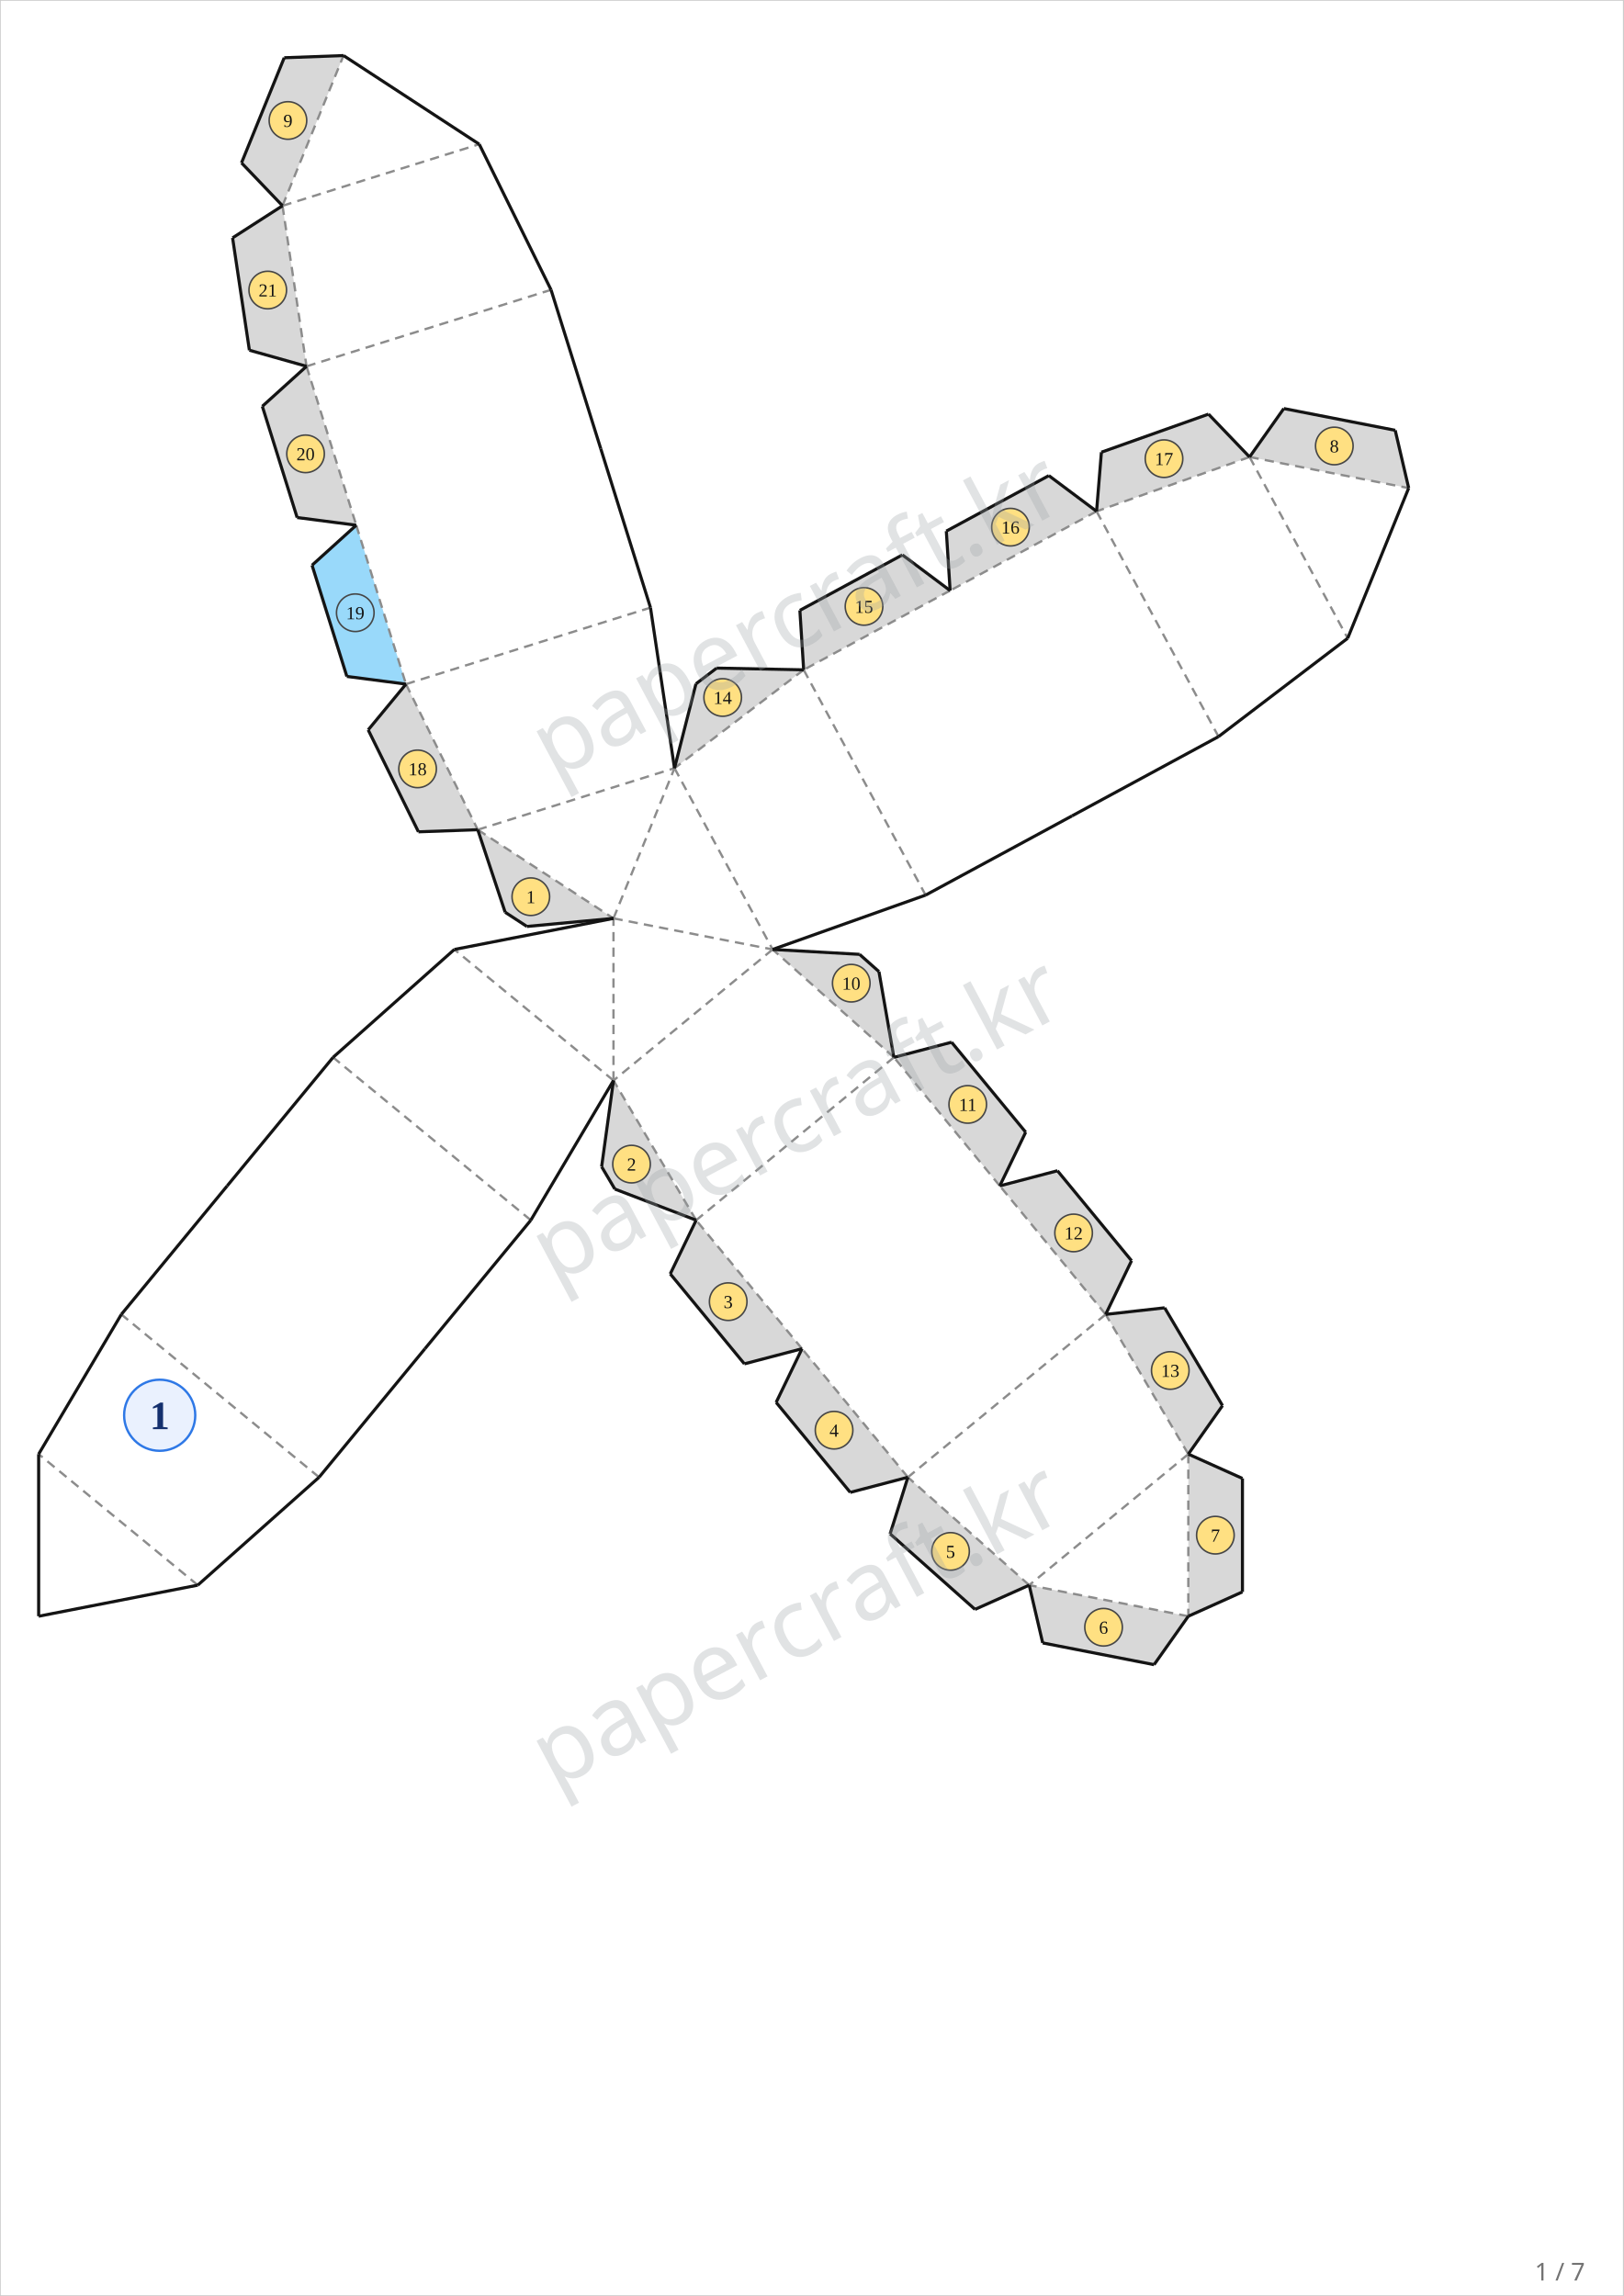
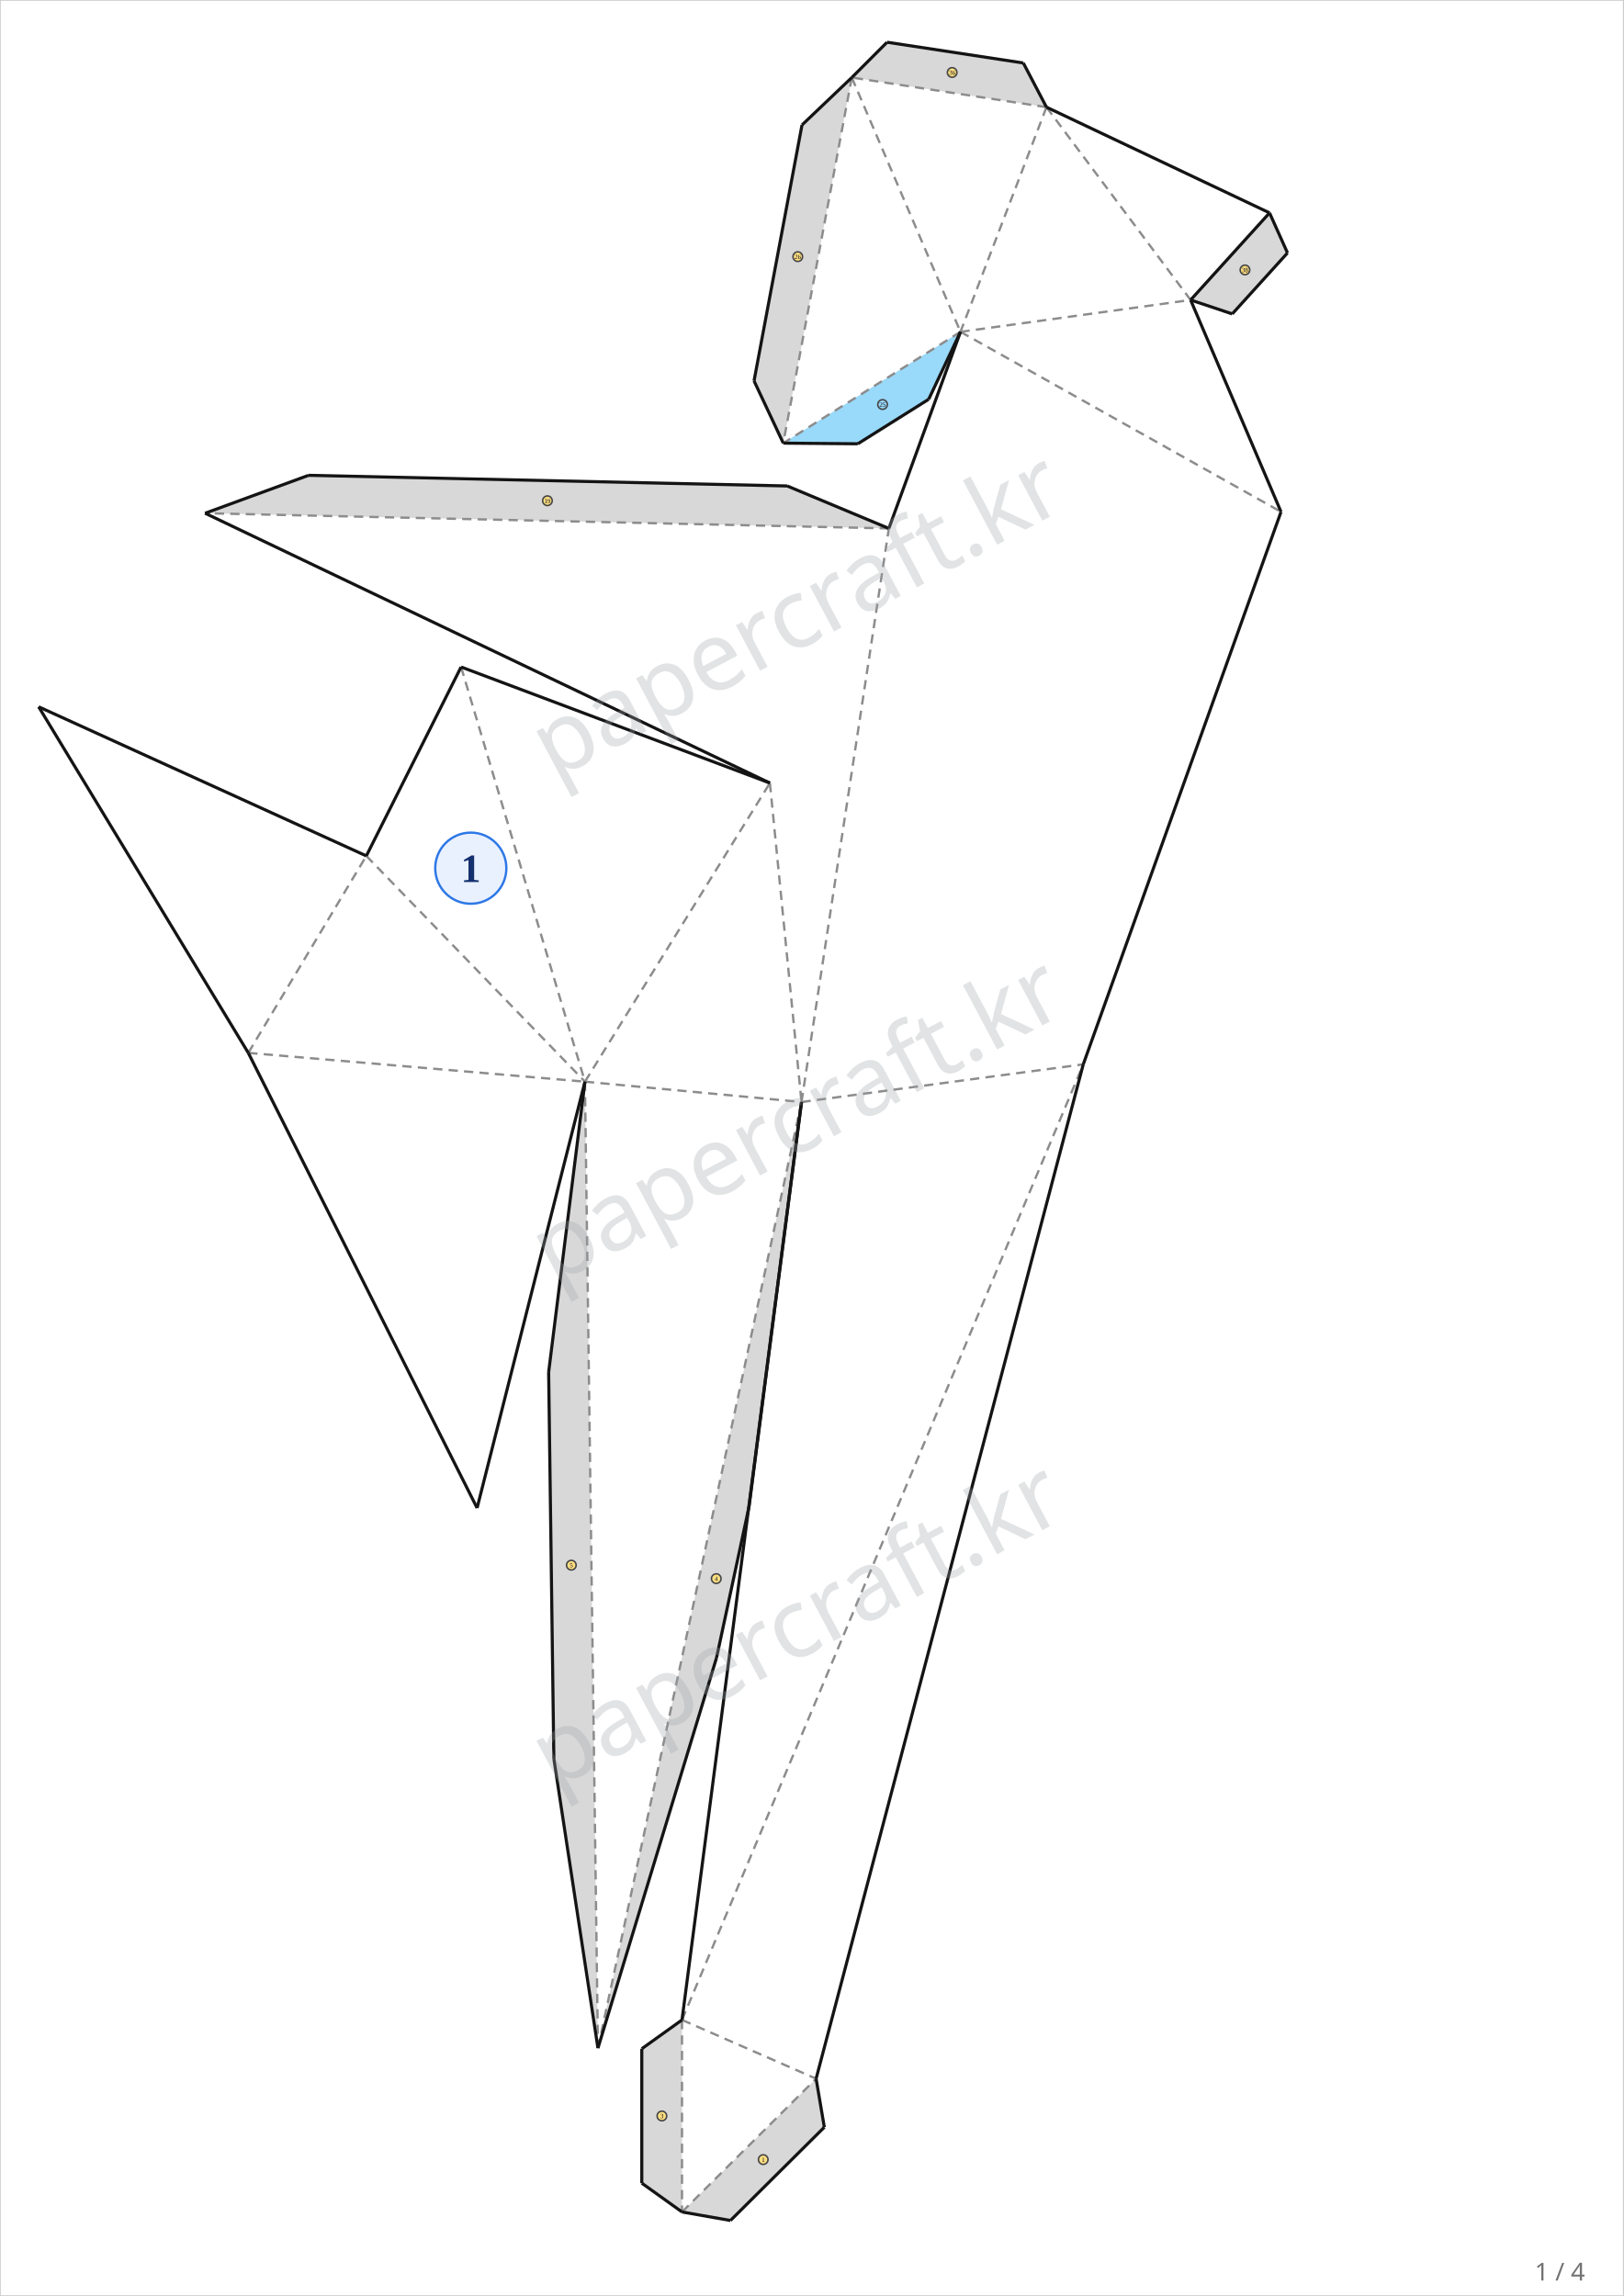
<svg xmlns="http://www.w3.org/2000/svg" width="210.00mm" height="297.00mm" viewBox="0 0 210.00 297.00">
  <rect x="0" y="0" width="210.00" height="297.00" fill="#ffffff" stroke="#cccccc" stroke-width="0.2" />
-   <polygon points="79.345,118.797 68.144,119.841 65.334,118.006 61.789,107.329" fill="rgb(216,216,216)" />
-   <polygon points="79.345,139.767 77.811,150.921 79.522,153.813 90.037,157.839" fill="rgb(216,216,216)" />
-   <polygon points="90.037,157.839 86.687,164.783 96.272,176.421 103.729,174.464" fill="rgb(216,216,216)" />
-   <polygon points="103.729,174.464 100.38,181.408 109.965,193.046 117.422,191.09" fill="rgb(216,216,216)" />
-   <polygon points="117.422,191.09 115.122,198.413 126.103,208.183 133.11,205.047" fill="rgb(216,216,216)" />
-   <polygon points="133.11,205.047 134.855,212.52 149.262,215.334 153.69,209.067" fill="rgb(216,216,216)" />
-   <polygon points="153.69,209.067 160.69,205.921 160.69,191.243 153.69,188.097" fill="rgb(216,216,216)" />
-   <polygon points="182.192,63.134 180.447,55.66 166.04,52.847 161.611,59.114" fill="rgb(216,216,216)" />
-   <polygon points="44.428,7.188 36.759,7.468 31.236,21.068 36.538,26.616" fill="rgb(216,216,216)" />
-   <polygon points="99.926,122.817 111.168,123.449 113.678,125.682 115.614,136.774" fill="rgb(216,216,216)" />
-   <polygon points="115.614,136.774 123.071,134.818 132.656,146.455 129.306,153.399" fill="rgb(216,216,216)" />
-   <polygon points="129.306,153.399 136.764,151.443 146.348,163.081 142.999,170.025" fill="rgb(216,216,216)" />
-   <polygon points="142.999,170.025 150.627,169.171 158.111,181.822 153.69,188.097" fill="rgb(216,216,216)" />
-   <polygon points="87.235,99.368 90.011,88.456 92.684,86.421 103.941,86.647" fill="rgb(216,216,216)" />
-   <polygon points="103.941,86.647 103.451,78.953 116.71,71.777 122.883,76.395" fill="rgb(216,216,216)" />
-   <polygon points="122.883,76.395 122.392,68.701 135.651,61.525 141.824,66.143" fill="rgb(216,216,216)" />
-   <polygon points="141.824,66.143 142.449,58.493 156.3,53.572 161.611,59.114" fill="rgb(216,216,216)" />
-   <polygon points="61.789,107.329 54.118,107.599 47.62,94.414 52.506,88.494" fill="rgb(216,216,216)" />
-   <polygon points="52.506,88.494 44.861,87.501 40.359,73.112 46.075,67.939" fill="rgb(216,216,216)" />
-   <polygon points="46.075,67.939 38.43,66.946 33.928,52.557 39.644,47.384" fill="rgb(216,216,216)" />
-   <polygon points="39.644,47.384 32.255,45.304 30.081,30.767 36.538,26.616" fill="rgb(216,216,216)" />
-   <polygon points="52.506,88.494 44.861,87.501 40.359,73.112 46.075,67.939" fill="#99d9fa" />
-   <line x1="79.345" y1="139.767" x2="79.345" y2="118.797" stroke="#8c8c8c" stroke-width="0.3" stroke-dasharray="1.2,0.8" />
-   <line x1="79.345" y1="118.797" x2="99.926" y2="122.817" stroke="#8c8c8c" stroke-width="0.3" stroke-dasharray="1.2,0.8" />
-   <line x1="79.345" y1="118.797" x2="87.235" y2="99.368" stroke="#8c8c8c" stroke-width="0.3" stroke-dasharray="1.2,0.8" />
-   <line x1="99.926" y1="122.817" x2="79.345" y2="139.767" stroke="#8c8c8c" stroke-width="0.3" stroke-dasharray="1.2,0.8" />
-   <line x1="79.345" y1="139.767" x2="58.764" y2="122.817" stroke="#8c8c8c" stroke-width="0.3" stroke-dasharray="1.2,0.8" />
-   <line x1="115.614" y1="136.774" x2="90.037" y2="157.839" stroke="#8c8c8c" stroke-width="0.3" stroke-dasharray="1.2,0.8" />
-   <line x1="68.654" y1="157.839" x2="43.077" y2="136.774" stroke="#8c8c8c" stroke-width="0.3" stroke-dasharray="1.2,0.8" />
-   <line x1="142.999" y1="170.025" x2="117.422" y2="191.09" stroke="#8c8c8c" stroke-width="0.3" stroke-dasharray="1.2,0.8" />
-   <line x1="41.269" y1="191.09" x2="15.692" y2="170.025" stroke="#8c8c8c" stroke-width="0.3" stroke-dasharray="1.2,0.8" />
-   <line x1="153.69" y1="188.097" x2="133.11" y2="205.047" stroke="#8c8c8c" stroke-width="0.3" stroke-dasharray="1.2,0.8" />
-   <line x1="25.581" y1="205.047" x2="5.0" y2="188.097" stroke="#8c8c8c" stroke-width="0.3" stroke-dasharray="1.2,0.8" />
-   <line x1="87.235" y1="99.368" x2="99.926" y2="122.817" stroke="#8c8c8c" stroke-width="0.3" stroke-dasharray="1.2,0.8" />
-   <line x1="103.941" y1="86.647" x2="119.713" y2="115.787" stroke="#8c8c8c" stroke-width="0.3" stroke-dasharray="1.2,0.8" />
-   <line x1="141.824" y1="66.143" x2="157.596" y2="95.284" stroke="#8c8c8c" stroke-width="0.3" stroke-dasharray="1.2,0.8" />
-   <line x1="161.611" y1="59.114" x2="174.302" y2="82.562" stroke="#8c8c8c" stroke-width="0.3" stroke-dasharray="1.2,0.8" />
-   <line x1="61.789" y1="107.329" x2="87.235" y2="99.368" stroke="#8c8c8c" stroke-width="0.3" stroke-dasharray="1.2,0.8" />
-   <line x1="52.506" y1="88.494" x2="84.129" y2="78.601" stroke="#8c8c8c" stroke-width="0.3" stroke-dasharray="1.2,0.8" />
-   <line x1="39.644" y1="47.383" x2="71.268" y2="37.49" stroke="#8c8c8c" stroke-width="0.3" stroke-dasharray="1.2,0.8" />
-   <line x1="36.538" y1="26.616" x2="61.984" y2="18.655" stroke="#8c8c8c" stroke-width="0.3" stroke-dasharray="1.2,0.8" />
-   <line x1="61.789" y1="107.329" x2="79.345" y2="118.797" stroke="#8c8c8c" stroke-width="0.3" stroke-dasharray="1.2,0.8" />
-   <line x1="90.037" y1="157.839" x2="79.345" y2="139.767" stroke="#8c8c8c" stroke-width="0.3" stroke-dasharray="1.2,0.8" />
-   <line x1="103.729" y1="174.464" x2="90.037" y2="157.839" stroke="#8c8c8c" stroke-width="0.3" stroke-dasharray="1.2,0.8" />
-   <line x1="117.422" y1="191.09" x2="103.729" y2="174.464" stroke="#8c8c8c" stroke-width="0.3" stroke-dasharray="1.2,0.8" />
-   <line x1="133.11" y1="205.047" x2="117.422" y2="191.09" stroke="#8c8c8c" stroke-width="0.3" stroke-dasharray="1.2,0.8" />
-   <line x1="153.69" y1="209.067" x2="133.11" y2="205.047" stroke="#8c8c8c" stroke-width="0.3" stroke-dasharray="1.2,0.8" />
-   <line x1="153.69" y1="188.097" x2="153.69" y2="209.067" stroke="#8c8c8c" stroke-width="0.3" stroke-dasharray="1.2,0.8" />
-   <line x1="161.611" y1="59.114" x2="182.192" y2="63.134" stroke="#8c8c8c" stroke-width="0.3" stroke-dasharray="1.2,0.8" />
-   <line x1="36.538" y1="26.616" x2="44.428" y2="7.188" stroke="#8c8c8c" stroke-width="0.3" stroke-dasharray="1.2,0.8" />
-   <line x1="115.614" y1="136.774" x2="99.926" y2="122.817" stroke="#8c8c8c" stroke-width="0.3" stroke-dasharray="1.2,0.8" />
-   <line x1="129.306" y1="153.399" x2="115.614" y2="136.774" stroke="#8c8c8c" stroke-width="0.3" stroke-dasharray="1.2,0.8" />
-   <line x1="142.999" y1="170.025" x2="129.306" y2="153.399" stroke="#8c8c8c" stroke-width="0.3" stroke-dasharray="1.2,0.8" />
-   <line x1="153.69" y1="188.097" x2="142.999" y2="170.025" stroke="#8c8c8c" stroke-width="0.3" stroke-dasharray="1.2,0.8" />
-   <line x1="103.941" y1="86.647" x2="87.235" y2="99.368" stroke="#8c8c8c" stroke-width="0.3" stroke-dasharray="1.2,0.8" />
-   <line x1="122.883" y1="76.395" x2="103.941" y2="86.647" stroke="#8c8c8c" stroke-width="0.3" stroke-dasharray="1.2,0.8" />
-   <line x1="141.824" y1="66.143" x2="122.883" y2="76.395" stroke="#8c8c8c" stroke-width="0.3" stroke-dasharray="1.2,0.8" />
-   <line x1="161.611" y1="59.114" x2="141.824" y2="66.143" stroke="#8c8c8c" stroke-width="0.3" stroke-dasharray="1.2,0.8" />
-   <line x1="52.506" y1="88.494" x2="61.789" y2="107.329" stroke="#8c8c8c" stroke-width="0.3" stroke-dasharray="1.2,0.8" />
-   <line x1="46.075" y1="67.939" x2="52.506" y2="88.494" stroke="#8c8c8c" stroke-width="0.3" stroke-dasharray="1.2,0.8" />
-   <line x1="39.644" y1="47.384" x2="46.075" y2="67.939" stroke="#8c8c8c" stroke-width="0.3" stroke-dasharray="1.2,0.8" />
-   <line x1="36.538" y1="26.616" x2="39.644" y2="47.384" stroke="#8c8c8c" stroke-width="0.3" stroke-dasharray="1.2,0.8" />
-   <line x1="58.764" y1="122.817" x2="79.345" y2="118.797" stroke="#141414" stroke-width="0.4" />
-   <line x1="79.345" y1="139.767" x2="68.654" y2="157.839" stroke="#141414" stroke-width="0.4" />
-   <line x1="68.654" y1="157.839" x2="54.961" y2="174.464" stroke="#141414" stroke-width="0.4" />
-   <line x1="54.961" y1="174.464" x2="41.269" y2="191.09" stroke="#141414" stroke-width="0.4" />
-   <line x1="41.269" y1="191.09" x2="25.581" y2="205.047" stroke="#141414" stroke-width="0.4" />
-   <line x1="25.581" y1="205.047" x2="5.0" y2="209.067" stroke="#141414" stroke-width="0.4" />
-   <line x1="182.192" y1="63.133" x2="174.302" y2="82.562" stroke="#141414" stroke-width="0.4" />
-   <line x1="44.428" y1="7.188" x2="61.984" y2="18.655" stroke="#141414" stroke-width="0.4" />
-   <line x1="5.0" y1="209.067" x2="5.0" y2="188.097" stroke="#141414" stroke-width="0.4" />
-   <line x1="119.713" y1="115.787" x2="99.926" y2="122.817" stroke="#141414" stroke-width="0.4" />
-   <line x1="138.655" y1="105.536" x2="119.713" y2="115.787" stroke="#141414" stroke-width="0.4" />
-   <line x1="157.596" y1="95.284" x2="138.655" y2="105.536" stroke="#141414" stroke-width="0.4" />
-   <line x1="174.302" y1="82.562" x2="157.596" y2="95.284" stroke="#141414" stroke-width="0.4" />
-   <line x1="84.129" y1="78.601" x2="87.235" y2="99.368" stroke="#141414" stroke-width="0.4" />
-   <line x1="77.699" y1="58.045" x2="84.129" y2="78.601" stroke="#141414" stroke-width="0.4" />
-   <line x1="71.268" y1="37.49" x2="77.699" y2="58.045" stroke="#141414" stroke-width="0.4" />
-   <line x1="61.984" y1="18.655" x2="71.268" y2="37.49" stroke="#141414" stroke-width="0.4" />
-   <line x1="43.077" y1="136.774" x2="58.764" y2="122.817" stroke="#141414" stroke-width="0.4" />
-   <line x1="29.384" y1="153.399" x2="43.077" y2="136.774" stroke="#141414" stroke-width="0.4" />
-   <line x1="15.692" y1="170.025" x2="29.384" y2="153.399" stroke="#141414" stroke-width="0.4" />
-   <line x1="5.0" y1="188.097" x2="15.692" y2="170.025" stroke="#141414" stroke-width="0.4" />
-   <line x1="79.345" y1="118.797" x2="68.144" y2="119.841" stroke="#141414" stroke-width="0.4" />
-   <line x1="68.144" y1="119.841" x2="65.334" y2="118.006" stroke="#141414" stroke-width="0.4" />
-   <line x1="65.334" y1="118.006" x2="61.789" y2="107.329" stroke="#141414" stroke-width="0.4" />
-   <line x1="79.345" y1="139.767" x2="77.811" y2="150.921" stroke="#141414" stroke-width="0.4" />
-   <line x1="77.811" y1="150.921" x2="79.522" y2="153.813" stroke="#141414" stroke-width="0.4" />
-   <line x1="79.522" y1="153.813" x2="90.037" y2="157.839" stroke="#141414" stroke-width="0.4" />
-   <line x1="90.037" y1="157.839" x2="86.687" y2="164.783" stroke="#141414" stroke-width="0.4" />
-   <line x1="86.687" y1="164.783" x2="96.272" y2="176.421" stroke="#141414" stroke-width="0.4" />
-   <line x1="96.272" y1="176.421" x2="103.729" y2="174.464" stroke="#141414" stroke-width="0.4" />
-   <line x1="103.729" y1="174.464" x2="100.38" y2="181.408" stroke="#141414" stroke-width="0.4" />
-   <line x1="100.38" y1="181.408" x2="109.965" y2="193.046" stroke="#141414" stroke-width="0.4" />
-   <line x1="109.965" y1="193.046" x2="117.422" y2="191.09" stroke="#141414" stroke-width="0.4" />
-   <line x1="117.422" y1="191.09" x2="115.122" y2="198.413" stroke="#141414" stroke-width="0.4" />
-   <line x1="115.122" y1="198.413" x2="126.103" y2="208.183" stroke="#141414" stroke-width="0.4" />
-   <line x1="126.103" y1="208.183" x2="133.11" y2="205.047" stroke="#141414" stroke-width="0.4" />
-   <line x1="133.11" y1="205.047" x2="134.855" y2="212.52" stroke="#141414" stroke-width="0.4" />
-   <line x1="134.855" y1="212.52" x2="149.262" y2="215.334" stroke="#141414" stroke-width="0.4" />
-   <line x1="149.262" y1="215.334" x2="153.69" y2="209.067" stroke="#141414" stroke-width="0.4" />
-   <line x1="153.69" y1="209.067" x2="160.69" y2="205.921" stroke="#141414" stroke-width="0.4" />
-   <line x1="160.69" y1="205.921" x2="160.69" y2="191.243" stroke="#141414" stroke-width="0.4" />
-   <line x1="160.69" y1="191.243" x2="153.69" y2="188.097" stroke="#141414" stroke-width="0.4" />
-   <line x1="182.192" y1="63.134" x2="180.447" y2="55.66" stroke="#141414" stroke-width="0.4" />
-   <line x1="180.447" y1="55.66" x2="166.04" y2="52.847" stroke="#141414" stroke-width="0.4" />
-   <line x1="166.04" y1="52.847" x2="161.611" y2="59.114" stroke="#141414" stroke-width="0.4" />
-   <line x1="44.428" y1="7.188" x2="36.759" y2="7.468" stroke="#141414" stroke-width="0.4" />
-   <line x1="36.759" y1="7.468" x2="31.236" y2="21.068" stroke="#141414" stroke-width="0.4" />
-   <line x1="31.236" y1="21.068" x2="36.538" y2="26.616" stroke="#141414" stroke-width="0.4" />
-   <line x1="99.926" y1="122.817" x2="111.168" y2="123.449" stroke="#141414" stroke-width="0.4" />
-   <line x1="111.168" y1="123.449" x2="113.678" y2="125.682" stroke="#141414" stroke-width="0.4" />
-   <line x1="113.678" y1="125.682" x2="115.614" y2="136.774" stroke="#141414" stroke-width="0.4" />
-   <line x1="115.614" y1="136.774" x2="123.071" y2="134.818" stroke="#141414" stroke-width="0.4" />
-   <line x1="123.071" y1="134.818" x2="132.656" y2="146.455" stroke="#141414" stroke-width="0.4" />
-   <line x1="132.656" y1="146.455" x2="129.306" y2="153.399" stroke="#141414" stroke-width="0.4" />
-   <line x1="129.306" y1="153.399" x2="136.764" y2="151.443" stroke="#141414" stroke-width="0.4" />
-   <line x1="136.764" y1="151.443" x2="146.348" y2="163.081" stroke="#141414" stroke-width="0.4" />
-   <line x1="146.348" y1="163.081" x2="142.999" y2="170.025" stroke="#141414" stroke-width="0.4" />
-   <line x1="142.999" y1="170.025" x2="150.627" y2="169.171" stroke="#141414" stroke-width="0.4" />
-   <line x1="150.627" y1="169.171" x2="158.111" y2="181.822" stroke="#141414" stroke-width="0.4" />
-   <line x1="158.111" y1="181.822" x2="153.69" y2="188.097" stroke="#141414" stroke-width="0.4" />
-   <line x1="87.235" y1="99.368" x2="90.011" y2="88.456" stroke="#141414" stroke-width="0.4" />
-   <line x1="90.011" y1="88.456" x2="92.684" y2="86.421" stroke="#141414" stroke-width="0.4" />
-   <line x1="92.684" y1="86.421" x2="103.941" y2="86.647" stroke="#141414" stroke-width="0.4" />
-   <line x1="103.941" y1="86.647" x2="103.451" y2="78.953" stroke="#141414" stroke-width="0.4" />
-   <line x1="103.451" y1="78.953" x2="116.71" y2="71.777" stroke="#141414" stroke-width="0.4" />
-   <line x1="116.71" y1="71.777" x2="122.883" y2="76.395" stroke="#141414" stroke-width="0.4" />
-   <line x1="122.883" y1="76.395" x2="122.392" y2="68.701" stroke="#141414" stroke-width="0.4" />
-   <line x1="122.392" y1="68.701" x2="135.651" y2="61.525" stroke="#141414" stroke-width="0.4" />
-   <line x1="135.651" y1="61.525" x2="141.824" y2="66.143" stroke="#141414" stroke-width="0.4" />
-   <line x1="141.824" y1="66.143" x2="142.449" y2="58.493" stroke="#141414" stroke-width="0.4" />
-   <line x1="142.449" y1="58.493" x2="156.3" y2="53.572" stroke="#141414" stroke-width="0.4" />
-   <line x1="156.3" y1="53.572" x2="161.611" y2="59.114" stroke="#141414" stroke-width="0.4" />
-   <line x1="61.789" y1="107.329" x2="54.118" y2="107.599" stroke="#141414" stroke-width="0.4" />
-   <line x1="54.118" y1="107.599" x2="47.62" y2="94.414" stroke="#141414" stroke-width="0.4" />
-   <line x1="47.62" y1="94.414" x2="52.506" y2="88.494" stroke="#141414" stroke-width="0.4" />
-   <line x1="52.506" y1="88.494" x2="44.861" y2="87.501" stroke="#141414" stroke-width="0.4" />
-   <line x1="44.861" y1="87.501" x2="40.359" y2="73.112" stroke="#141414" stroke-width="0.4" />
-   <line x1="40.359" y1="73.112" x2="46.075" y2="67.939" stroke="#141414" stroke-width="0.4" />
-   <line x1="46.075" y1="67.939" x2="38.43" y2="66.946" stroke="#141414" stroke-width="0.4" />
-   <line x1="38.43" y1="66.946" x2="33.928" y2="52.557" stroke="#141414" stroke-width="0.4" />
-   <line x1="33.928" y1="52.557" x2="39.644" y2="47.384" stroke="#141414" stroke-width="0.4" />
-   <line x1="39.644" y1="47.384" x2="32.255" y2="45.304" stroke="#141414" stroke-width="0.4" />
-   <line x1="32.255" y1="45.304" x2="30.081" y2="30.767" stroke="#141414" stroke-width="0.4" />
-   <line x1="30.081" y1="30.767" x2="36.538" y2="26.616" stroke="#141414" stroke-width="0.4" />
-   <circle cx="68.653" cy="115.993" r="2.43" fill="#ffe082" stroke="#464646" stroke-width="0.2" />
-   <text x="68.653" y="116.83" font-size="2.38" text-anchor="middle" fill="#141414">1</text>
-   <circle cx="81.679" cy="150.585" r="2.43" fill="#ffe082" stroke="#464646" stroke-width="0.2" />
-   <text x="81.679" y="151.42" font-size="2.38" text-anchor="middle" fill="#141414">2</text>
-   <circle cx="94.181" cy="168.377" r="2.43" fill="#ffe082" stroke="#464646" stroke-width="0.2" />
-   <text x="94.181" y="169.21" font-size="2.38" text-anchor="middle" fill="#141414">3</text>
-   <circle cx="107.874" cy="185.002" r="2.43" fill="#ffe082" stroke="#464646" stroke-width="0.2" />
-   <text x="107.874" y="185.84" font-size="2.38" text-anchor="middle" fill="#141414">4</text>
-   <circle cx="122.939" cy="200.683" r="2.43" fill="#ffe082" stroke="#464646" stroke-width="0.2" />
-   <text x="122.939" y="201.52" font-size="2.38" text-anchor="middle" fill="#141414">5</text>
-   <circle cx="142.729" cy="210.492" r="2.43" fill="#ffe082" stroke="#464646" stroke-width="0.2" />
-   <text x="142.729" y="211.33" font-size="2.38" text-anchor="middle" fill="#141414">6</text>
-   <circle cx="157.19" cy="198.582" r="2.43" fill="#ffe082" stroke="#464646" stroke-width="0.2" />
-   <text x="157.19" y="199.42" font-size="2.38" text-anchor="middle" fill="#141414">7</text>
-   <circle cx="172.573" cy="57.689" r="2.43" fill="#ffe082" stroke="#464646" stroke-width="0.2" />
-   <text x="172.573" y="58.52" font-size="2.38" text-anchor="middle" fill="#141414">8</text>
-   <circle cx="37.24" cy="15.585" r="2.43" fill="#ffe082" stroke="#464646" stroke-width="0.2" />
-   <text x="37.24" y="16.42" font-size="2.38" text-anchor="middle" fill="#141414">9</text>
-   <circle cx="110.097" cy="127.18" r="2.43" fill="#ffe082" stroke="#464646" stroke-width="0.2" />
-   <text x="110.097" y="128.01" font-size="2.38" text-anchor="middle" fill="#141414">10</text>
-   <circle cx="125.162" cy="142.862" r="2.43" fill="#ffe082" stroke="#464646" stroke-width="0.2" />
-   <text x="125.162" y="143.70" font-size="2.38" text-anchor="middle" fill="#141414">11</text>
-   <circle cx="138.854" cy="159.487" r="2.43" fill="#ffe082" stroke="#464646" stroke-width="0.2" />
-   <text x="138.854" y="160.32" font-size="2.38" text-anchor="middle" fill="#141414">12</text>
-   <circle cx="151.357" cy="177.279" r="2.43" fill="#ffe082" stroke="#464646" stroke-width="0.2" />
-   <text x="151.357" y="178.11" font-size="2.38" text-anchor="middle" fill="#141414">13</text>
-   <circle cx="93.468" cy="90.223" r="2.43" fill="#ffe082" stroke="#464646" stroke-width="0.2" />
-   <text x="93.468" y="91.06" font-size="2.38" text-anchor="middle" fill="#141414">14</text>
-   <circle cx="111.746" cy="78.443" r="2.43" fill="#ffe082" stroke="#464646" stroke-width="0.2" />
-   <text x="111.746" y="79.28" font-size="2.38" text-anchor="middle" fill="#141414">15</text>
-   <circle cx="130.688" cy="68.191" r="2.43" fill="#ffe082" stroke="#464646" stroke-width="0.2" />
-   <text x="130.688" y="69.02" font-size="2.38" text-anchor="middle" fill="#141414">16</text>
-   <circle cx="150.546" cy="59.331" r="2.43" fill="#ffe082" stroke="#464646" stroke-width="0.2" />
-   <text x="150.546" y="60.16" font-size="2.38" text-anchor="middle" fill="#141414">17</text>
-   <circle cx="54.008" cy="99.459" r="2.43" fill="#ffe082" stroke="#464646" stroke-width="0.2" />
-   <text x="54.008" y="100.29" font-size="2.38" text-anchor="middle" fill="#141414">18</text>
-   <circle cx="45.95" cy="79.262" r="2.43" fill="#99d9fa" stroke="#464646" stroke-width="0.2" />
-   <text x="45.95" y="80.10" font-size="2.38" text-anchor="middle" fill="#141414">19</text>
-   <circle cx="39.519" cy="58.706" r="2.43" fill="#ffe082" stroke="#464646" stroke-width="0.2" />
-   <text x="39.519" y="59.54" font-size="2.38" text-anchor="middle" fill="#141414">20</text>
-   <circle cx="34.63" cy="37.518" r="2.43" fill="#ffe082" stroke="#464646" stroke-width="0.2" />
-   <text x="34.63" y="38.35" font-size="2.38" text-anchor="middle" fill="#141414">21</text>
-   <circle cx="20.654" cy="183.071" r="4.60" fill="#eaf1fe" stroke="#2e78e6" stroke-width="0.3" />
-   <text x="20.654" y="184.87" font-size="5.20" text-anchor="middle" fill="#14306e" font-weight="bold">1</text>
-   <text x="205.0" y="295.0" font-size="3.2" text-anchor="end" fill="#737373" font-family="sans-serif">1 / 7</text>
+   <polygon points="105.55,268.892 106.614,275.166 94.473,287.233 88.206,286.13" fill="rgb(216,216,216)" />
+   <polygon points="88.206,286.13 83.006,282.404 83.006,265.016 88.206,261.29" fill="rgb(216,216,216)" />
+   <polygon points="77.334,264.936 92.669,214.455 96.881,194.873 103.662,142.551" fill="rgb(216,216,216)" />
+   <polygon points="77.334,264.936 71.631,227.501 70.959,177.493 75.654,139.918" fill="rgb(216,216,216)" />
+   <polygon points="26.525,66.389 39.906,61.485 101.809,62.862 114.959,68.356" fill="rgb(216,216,216)" />
+   <polygon points="101.304,57.323 110.946,57.406 120.114,51.647 124.223,42.924" fill="rgb(216,216,216)" />
+   <polygon points="101.304,57.323 97.523,49.271 103.726,16.166 110.166,10.03" fill="rgb(216,216,216)" />
+   <polygon points="110.166,10.03 114.726,5.464 132.35,8.148 135.344,13.863" fill="rgb(216,216,216)" />
+   <polygon points="164.194,27.536 166.517,32.718 159.37,40.606 153.985,38.805" fill="rgb(216,216,216)" />
+   <polygon points="101.304,57.323 110.946,57.406 120.114,51.647 124.223,42.924" fill="#99d9fa" />
+   <line x1="88.206" y1="261.29" x2="105.55" y2="268.892" stroke="#8c8c8c" stroke-width="0.3" stroke-dasharray="1.2,0.8" />
+   <line x1="88.206" y1="261.29" x2="140.102" y2="137.68" stroke="#8c8c8c" stroke-width="0.3" stroke-dasharray="1.2,0.8" />
+   <line x1="99.575" y1="101.292" x2="103.662" y2="142.551" stroke="#8c8c8c" stroke-width="0.3" stroke-dasharray="1.2,0.8" />
+   <line x1="103.662" y1="142.551" x2="114.959" y2="68.356" stroke="#8c8c8c" stroke-width="0.3" stroke-dasharray="1.2,0.8" />
+   <line x1="32.112" y1="136.195" x2="47.379" y2="110.715" stroke="#8c8c8c" stroke-width="0.3" stroke-dasharray="1.2,0.8" />
+   <line x1="59.634" y1="86.279" x2="75.654" y2="139.918" stroke="#8c8c8c" stroke-width="0.3" stroke-dasharray="1.2,0.8" />
+   <line x1="75.654" y1="139.918" x2="99.575" y2="101.292" stroke="#8c8c8c" stroke-width="0.3" stroke-dasharray="1.2,0.8" />
+   <line x1="47.379" y1="110.715" x2="75.654" y2="139.918" stroke="#8c8c8c" stroke-width="0.3" stroke-dasharray="1.2,0.8" />
+   <line x1="124.223" y1="42.924" x2="165.679" y2="66.209" stroke="#8c8c8c" stroke-width="0.3" stroke-dasharray="1.2,0.8" />
+   <line x1="110.166" y1="10.03" x2="124.223" y2="42.924" stroke="#8c8c8c" stroke-width="0.3" stroke-dasharray="1.2,0.8" />
+   <line x1="124.223" y1="42.924" x2="153.985" y2="38.805" stroke="#8c8c8c" stroke-width="0.3" stroke-dasharray="1.2,0.8" />
+   <line x1="135.344" y1="13.863" x2="124.223" y2="42.924" stroke="#8c8c8c" stroke-width="0.3" stroke-dasharray="1.2,0.8" />
+   <line x1="135.344" y1="13.863" x2="153.985" y2="38.805" stroke="#8c8c8c" stroke-width="0.3" stroke-dasharray="1.2,0.8" />
+   <line x1="103.662" y1="142.551" x2="140.102" y2="137.68" stroke="#8c8c8c" stroke-width="0.3" stroke-dasharray="1.2,0.8" />
+   <line x1="75.654" y1="139.918" x2="103.662" y2="142.551" stroke="#8c8c8c" stroke-width="0.3" stroke-dasharray="1.2,0.8" />
+   <line x1="32.112" y1="136.195" x2="75.654" y2="139.918" stroke="#8c8c8c" stroke-width="0.3" stroke-dasharray="1.2,0.8" />
+   <line x1="88.206" y1="286.13" x2="105.55" y2="268.892" stroke="#8c8c8c" stroke-width="0.3" stroke-dasharray="1.2,0.8" />
+   <line x1="88.206" y1="261.29" x2="88.206" y2="286.13" stroke="#8c8c8c" stroke-width="0.3" stroke-dasharray="1.2,0.8" />
+   <line x1="103.662" y1="142.551" x2="77.334" y2="264.936" stroke="#8c8c8c" stroke-width="0.3" stroke-dasharray="1.2,0.8" />
+   <line x1="75.654" y1="139.918" x2="77.334" y2="264.936" stroke="#8c8c8c" stroke-width="0.3" stroke-dasharray="1.2,0.8" />
+   <line x1="114.959" y1="68.356" x2="26.525" y2="66.389" stroke="#8c8c8c" stroke-width="0.3" stroke-dasharray="1.2,0.8" />
+   <line x1="124.223" y1="42.924" x2="101.304" y2="57.323" stroke="#8c8c8c" stroke-width="0.3" stroke-dasharray="1.2,0.8" />
+   <line x1="110.166" y1="10.03" x2="101.304" y2="57.323" stroke="#8c8c8c" stroke-width="0.3" stroke-dasharray="1.2,0.8" />
+   <line x1="135.344" y1="13.863" x2="110.166" y2="10.03" stroke="#8c8c8c" stroke-width="0.3" stroke-dasharray="1.2,0.8" />
+   <line x1="153.985" y1="38.805" x2="164.194" y2="27.536" stroke="#8c8c8c" stroke-width="0.3" stroke-dasharray="1.2,0.8" />
+   <line x1="140.102" y1="137.68" x2="105.55" y2="268.892" stroke="#141414" stroke-width="0.4" />
+   <line x1="88.206" y1="261.29" x2="103.662" y2="142.551" stroke="#141414" stroke-width="0.4" />
+   <line x1="61.704" y1="195.072" x2="32.112" y2="136.195" stroke="#141414" stroke-width="0.4" />
+   <line x1="75.654" y1="139.918" x2="61.704" y2="195.072" stroke="#141414" stroke-width="0.4" />
+   <line x1="32.112" y1="136.195" x2="5.0" y2="91.43" stroke="#141414" stroke-width="0.4" />
+   <line x1="165.679" y1="66.209" x2="140.102" y2="137.68" stroke="#141414" stroke-width="0.4" />
+   <line x1="59.634" y1="86.279" x2="99.575" y2="101.292" stroke="#141414" stroke-width="0.4" />
+   <line x1="47.379" y1="110.715" x2="59.634" y2="86.279" stroke="#141414" stroke-width="0.4" />
+   <line x1="99.575" y1="101.292" x2="26.525" y2="66.389" stroke="#141414" stroke-width="0.4" />
+   <line x1="5.0" y1="91.43" x2="47.379" y2="110.715" stroke="#141414" stroke-width="0.4" />
+   <line x1="114.959" y1="68.356" x2="124.223" y2="42.924" stroke="#141414" stroke-width="0.4" />
+   <line x1="153.985" y1="38.805" x2="165.679" y2="66.209" stroke="#141414" stroke-width="0.4" />
+   <line x1="164.194" y1="27.536" x2="153.985" y2="38.805" stroke="#141414" stroke-width="0.4" />
+   <line x1="135.344" y1="13.863" x2="164.194" y2="27.536" stroke="#141414" stroke-width="0.4" />
+   <line x1="105.55" y1="268.892" x2="106.614" y2="275.166" stroke="#141414" stroke-width="0.4" />
+   <line x1="106.614" y1="275.166" x2="94.473" y2="287.233" stroke="#141414" stroke-width="0.4" />
+   <line x1="94.473" y1="287.233" x2="88.206" y2="286.13" stroke="#141414" stroke-width="0.4" />
+   <line x1="88.206" y1="286.13" x2="83.006" y2="282.404" stroke="#141414" stroke-width="0.4" />
+   <line x1="83.006" y1="282.404" x2="83.006" y2="265.016" stroke="#141414" stroke-width="0.4" />
+   <line x1="83.006" y1="265.016" x2="88.206" y2="261.29" stroke="#141414" stroke-width="0.4" />
+   <line x1="77.334" y1="264.936" x2="92.669" y2="214.455" stroke="#141414" stroke-width="0.4" />
+   <line x1="92.669" y1="214.455" x2="96.881" y2="194.873" stroke="#141414" stroke-width="0.4" />
+   <line x1="96.881" y1="194.873" x2="103.662" y2="142.551" stroke="#141414" stroke-width="0.4" />
+   <line x1="77.334" y1="264.936" x2="71.631" y2="227.501" stroke="#141414" stroke-width="0.4" />
+   <line x1="71.631" y1="227.501" x2="70.959" y2="177.493" stroke="#141414" stroke-width="0.4" />
+   <line x1="70.959" y1="177.493" x2="75.654" y2="139.918" stroke="#141414" stroke-width="0.4" />
+   <line x1="26.525" y1="66.389" x2="39.906" y2="61.485" stroke="#141414" stroke-width="0.4" />
+   <line x1="39.906" y1="61.485" x2="101.809" y2="62.862" stroke="#141414" stroke-width="0.4" />
+   <line x1="101.809" y1="62.862" x2="114.959" y2="68.356" stroke="#141414" stroke-width="0.4" />
+   <line x1="101.304" y1="57.323" x2="110.946" y2="57.406" stroke="#141414" stroke-width="0.4" />
+   <line x1="110.946" y1="57.406" x2="120.114" y2="51.647" stroke="#141414" stroke-width="0.4" />
+   <line x1="120.114" y1="51.647" x2="124.223" y2="42.924" stroke="#141414" stroke-width="0.4" />
+   <line x1="101.304" y1="57.323" x2="97.523" y2="49.271" stroke="#141414" stroke-width="0.4" />
+   <line x1="97.523" y1="49.271" x2="103.726" y2="16.166" stroke="#141414" stroke-width="0.4" />
+   <line x1="103.726" y1="16.166" x2="110.166" y2="10.03" stroke="#141414" stroke-width="0.4" />
+   <line x1="110.166" y1="10.03" x2="114.726" y2="5.464" stroke="#141414" stroke-width="0.4" />
+   <line x1="114.726" y1="5.464" x2="132.35" y2="8.148" stroke="#141414" stroke-width="0.4" />
+   <line x1="132.35" y1="8.148" x2="135.344" y2="13.863" stroke="#141414" stroke-width="0.4" />
+   <line x1="164.194" y1="27.536" x2="166.517" y2="32.718" stroke="#141414" stroke-width="0.4" />
+   <line x1="166.517" y1="32.718" x2="159.37" y2="40.606" stroke="#141414" stroke-width="0.4" />
+   <line x1="159.37" y1="40.606" x2="153.985" y2="38.805" stroke="#141414" stroke-width="0.4" />
+   <circle cx="98.711" cy="279.355" r="0.62" fill="#ffe082" stroke="#464646" stroke-width="0.2" />
+   <text x="98.711" y="279.65" font-size="0.84" text-anchor="middle" fill="#141414">1</text>
+   <circle cx="85.606" cy="273.71" r="0.62" fill="#ffe082" stroke="#464646" stroke-width="0.2" />
+   <text x="85.606" y="274.00" font-size="0.84" text-anchor="middle" fill="#141414">3</text>
+   <circle cx="92.636" cy="204.204" r="0.62" fill="#ffe082" stroke="#464646" stroke-width="0.2" />
+   <text x="92.636" y="204.50" font-size="0.84" text-anchor="middle" fill="#141414">4</text>
+   <circle cx="73.895" cy="202.462" r="0.62" fill="#ffe082" stroke="#464646" stroke-width="0.2" />
+   <text x="73.895" y="202.75" font-size="0.84" text-anchor="middle" fill="#141414">5</text>
+   <circle cx="70.8" cy="64.773" r="0.62" fill="#ffe082" stroke="#464646" stroke-width="0.2" />
+   <text x="70.8" y="65.07" font-size="0.84" text-anchor="middle" fill="#141414">19</text>
+   <circle cx="114.147" cy="52.325" r="0.62" fill="#99d9fa" stroke="#464646" stroke-width="0.2" />
+   <text x="114.147" y="52.62" font-size="0.84" text-anchor="middle" fill="#141414">25</text>
+   <circle cx="103.18" cy="33.198" r="0.62" fill="#ffe082" stroke="#464646" stroke-width="0.2" />
+   <text x="103.18" y="33.49" font-size="0.84" text-anchor="middle" fill="#141414">26</text>
+   <circle cx="123.146" cy="9.376" r="0.62" fill="#ffe082" stroke="#464646" stroke-width="0.2" />
+   <text x="123.146" y="9.67" font-size="0.84" text-anchor="middle" fill="#141414">36</text>
+   <circle cx="161.017" cy="34.916" r="0.62" fill="#ffe082" stroke="#464646" stroke-width="0.2" />
+   <text x="161.017" y="35.21" font-size="0.84" text-anchor="middle" fill="#141414">38</text>
+   <circle cx="60.889" cy="112.304" r="4.60" fill="#eaf1fe" stroke="#2e78e6" stroke-width="0.3" />
+   <text x="60.889" y="114.10" font-size="5.20" text-anchor="middle" fill="#14306e" font-weight="bold">1</text>
+   <text x="205.0" y="295.0" font-size="3.2" text-anchor="end" fill="#737373" font-family="sans-serif">1 / 4</text>
  <g pointer-events="none">
    <text x="105.0" y="83.2" text-anchor="middle" font-family="sans-serif" font-size="12.4" fill="#9aa0a6" fill-opacity="0.3" transform="rotate(-28 105.0 83.2)">papercraft.kr</text>
    <text x="105.0" y="148.5" text-anchor="middle" font-family="sans-serif" font-size="12.4" fill="#9aa0a6" fill-opacity="0.3" transform="rotate(-28 105.0 148.5)">papercraft.kr</text>
    <text x="105.0" y="213.8" text-anchor="middle" font-family="sans-serif" font-size="12.4" fill="#9aa0a6" fill-opacity="0.3" transform="rotate(-28 105.0 213.8)">papercraft.kr</text>
  </g>
</svg>
